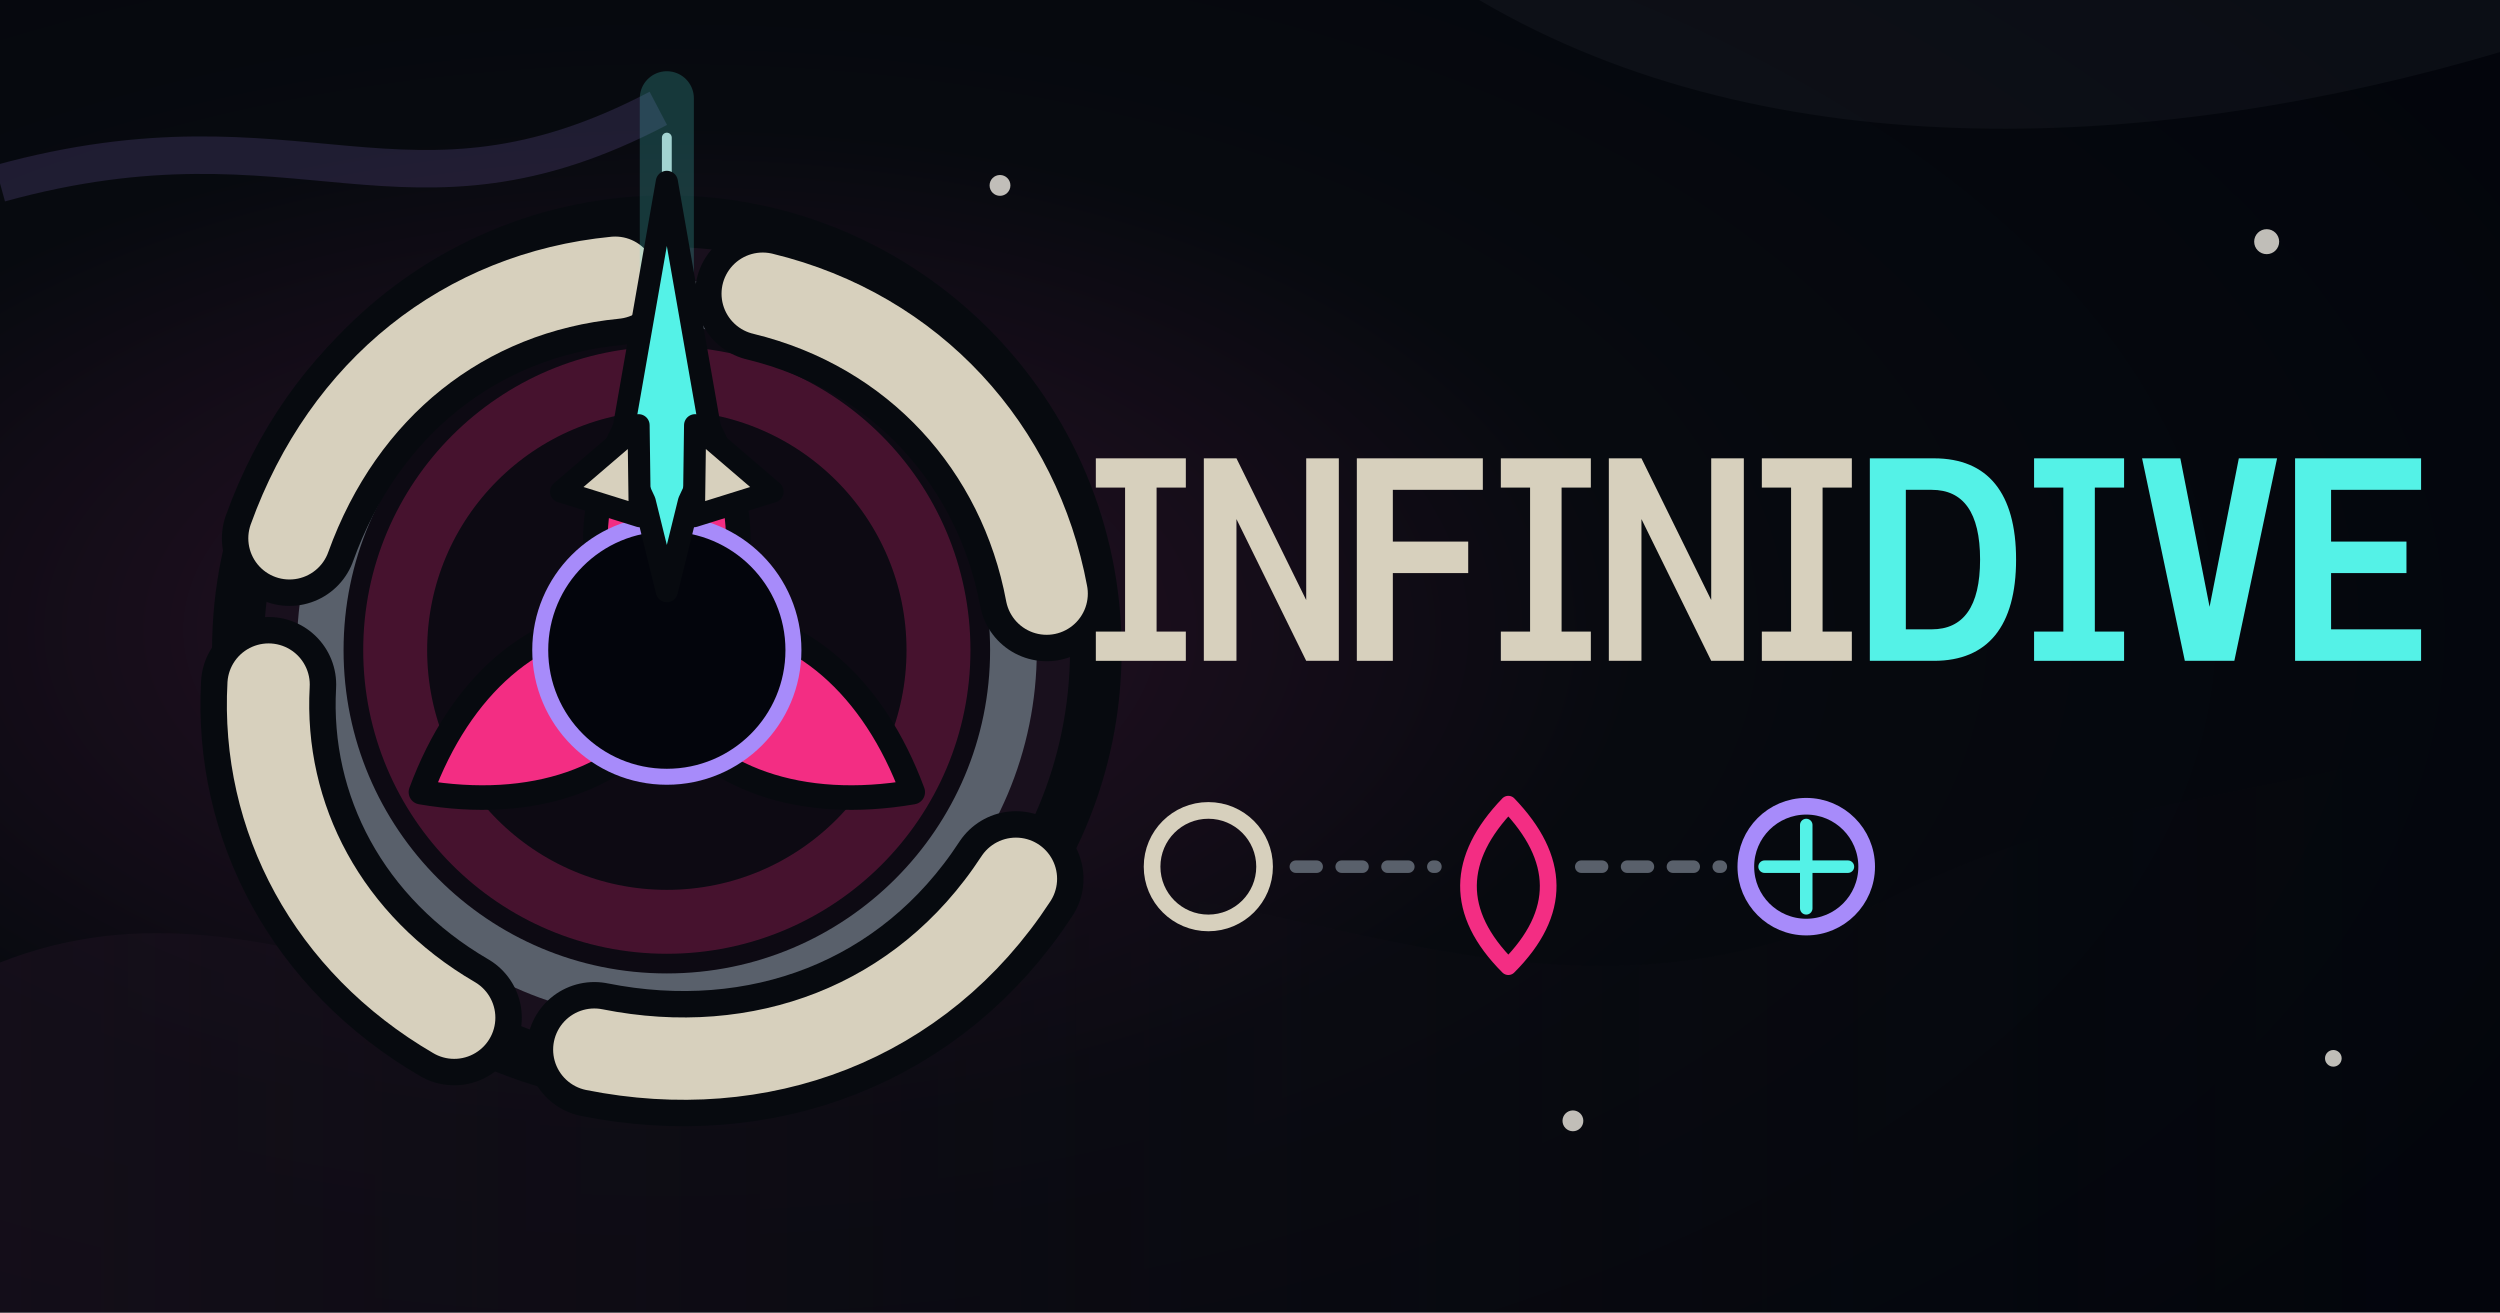
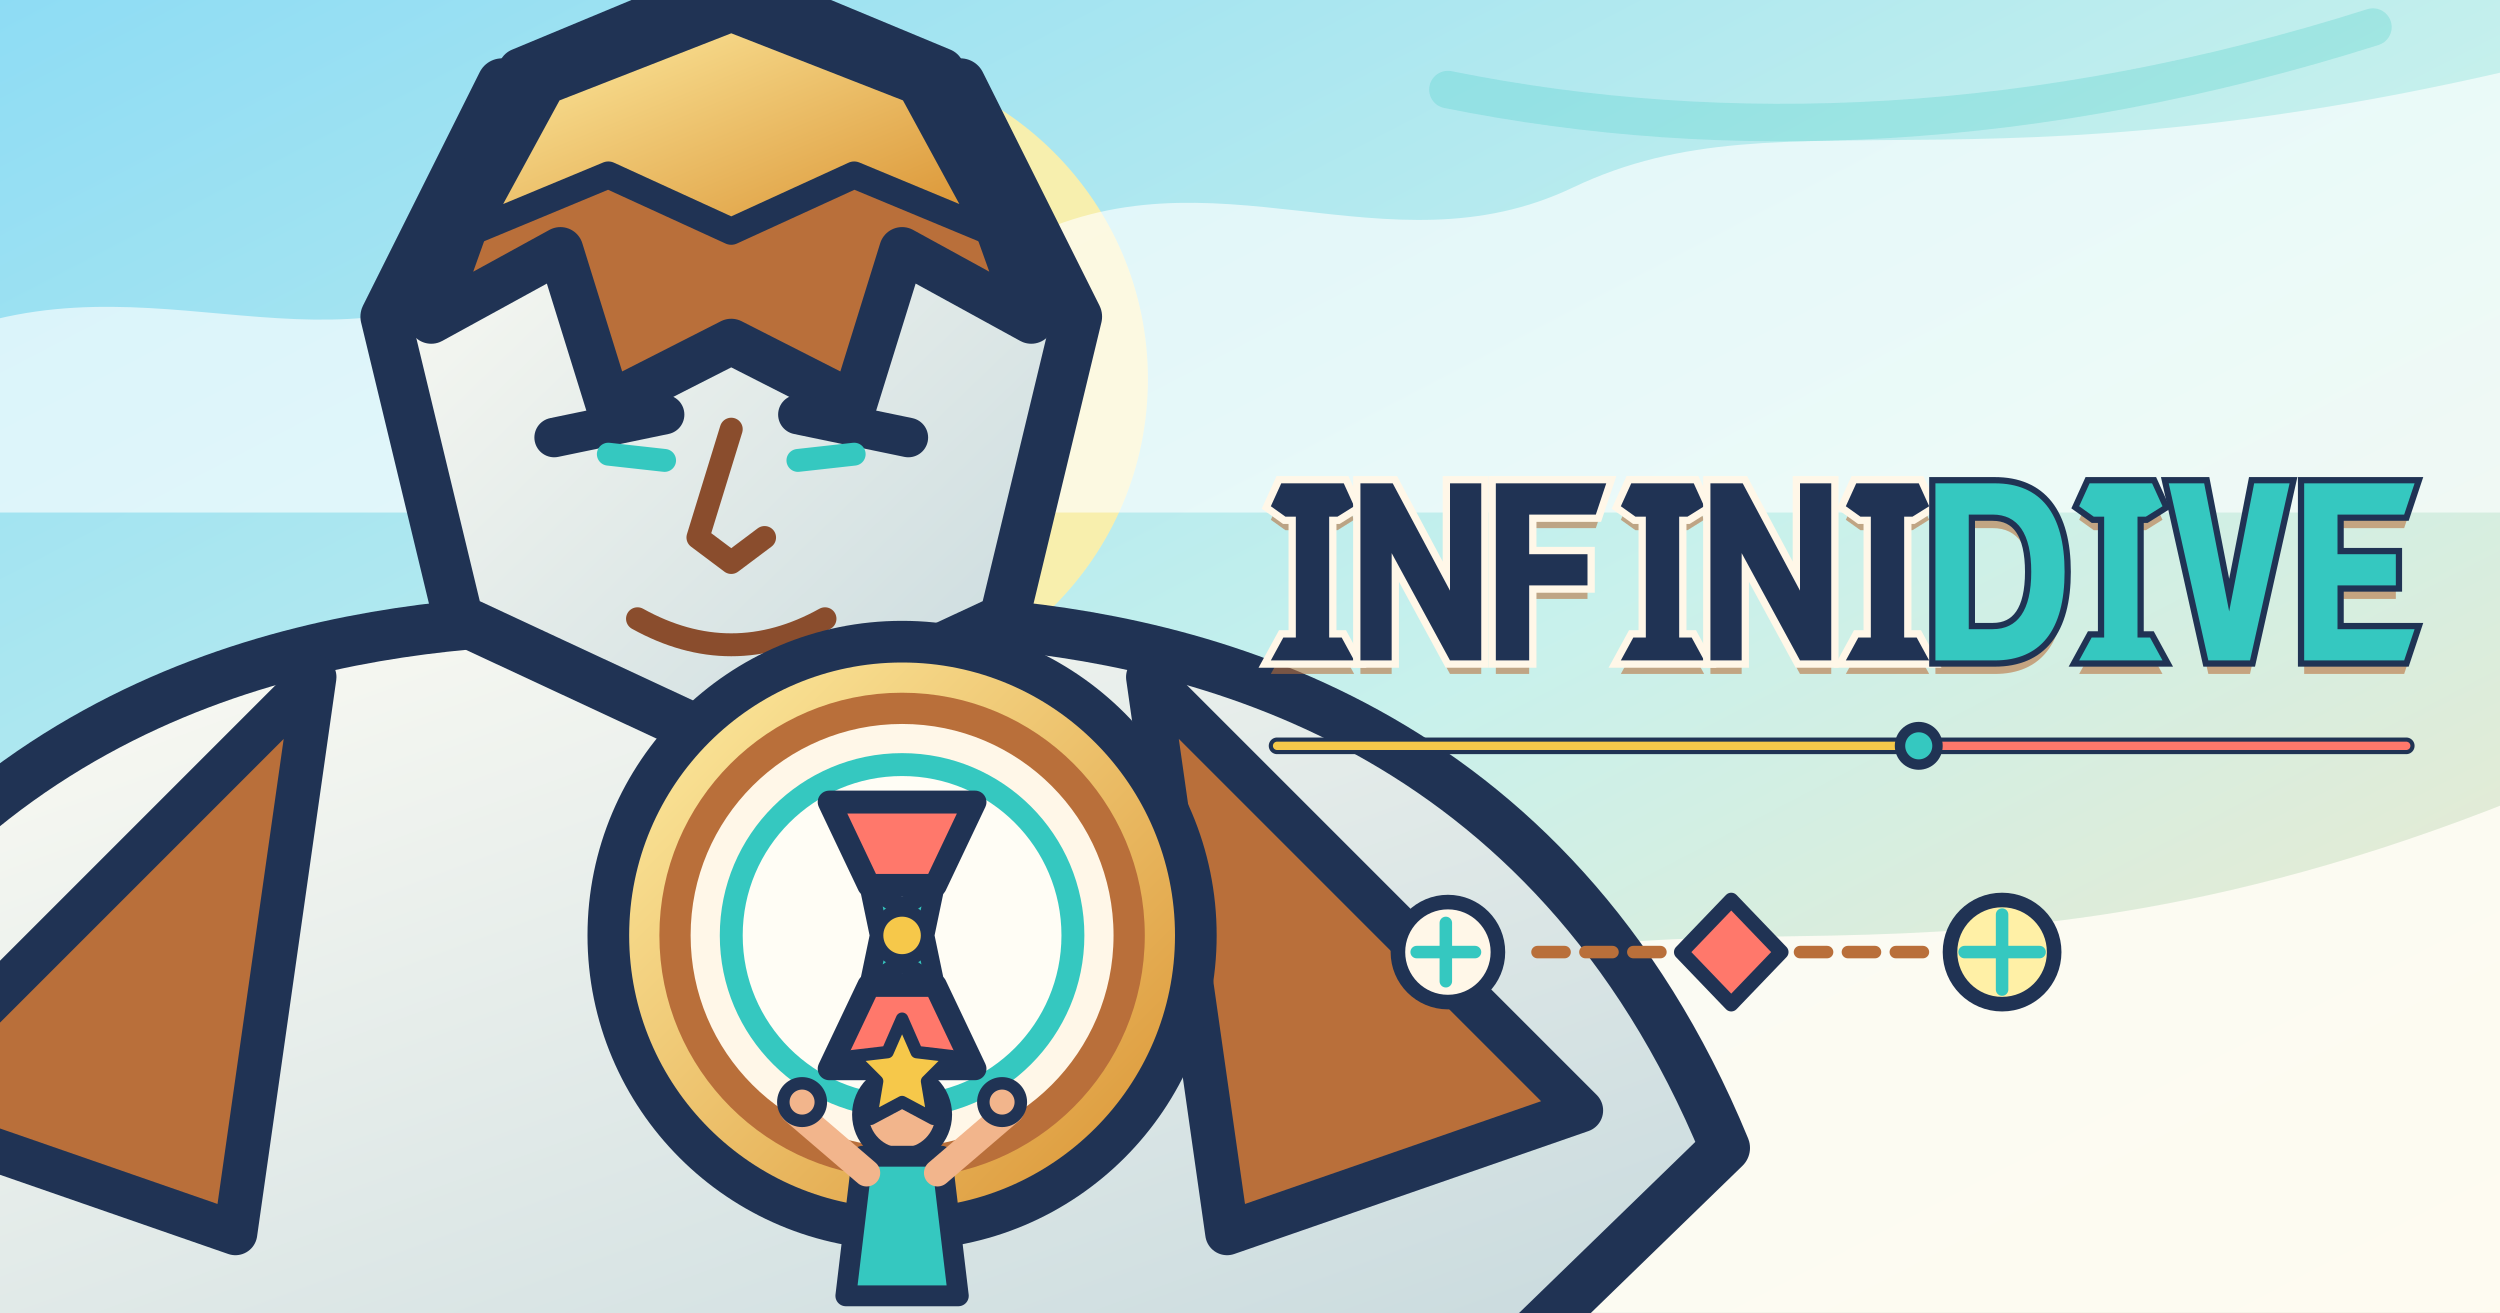
<svg xmlns="http://www.w3.org/2000/svg" xmlns:xlink="http://www.w3.org/1999/xlink" width="1200" height="630" viewBox="0 0 1200 630" role="img" aria-labelledby="title desc">
  <defs>
-     <radialGradient id="space" cx="27%" cy="48%" r="84%">
-       <stop offset="0" stop-color="#2B1128" />
-       <stop offset="0.46" stop-color="#070A0F" />
-       <stop offset="1" stop-color="#03050C" />
-     </radialGradient>
-     <linearGradient id="lower" x1="0" y1="0" x2="1" y2="0">
-       <stop offset="0" stop-color="#19101D" stop-opacity="0.72" />
-       <stop offset="1" stop-color="#070A0F" stop-opacity="0" />
+     <linearGradient id="sky" x1="0" y1="0" x2="1" y2="1">
+       <stop offset="0" stop-color="#8EDCF4" />
+       <stop offset="0.55" stop-color="#C8F1EC" />
+       <stop offset="1" stop-color="#F5E7C6" />
    </linearGradient>
-     <path id="glyph-i" d="M0 0 H80 V26 H54 V154 H80 V180 H0 V154 H26 V26 H0 Z" />
-     <path id="glyph-n" d="M0 180 V0 H29 L91 126 V0 H120 V180 H91 L29 54 V180 Z" />
-     <path id="glyph-f" d="M0 180 V0 H112 V28 H32 V74 H99 V102 H32 V180 Z" />
-     <path id="glyph-d" fill-rule="evenodd" d="M0 0 H57 C105 0 130 31 130 90 C130 149 105 180 57 180 H0 Z M32 28 V152 H55 C83 152 98 132 98 90 C98 48 83 28 55 28 Z" />
-     <path id="glyph-v" d="M0 0 H34 L60 132 L86 0 H120 L82 180 H38 Z" />
-     <path id="glyph-e" d="M0 0 H112 V28 H32 V74 H99 V102 H32 V152 H112 V180 H0 Z" />
+     <linearGradient id="marble" x1="0" y1="0" x2="1" y2="1">
+       <stop offset="0" stop-color="#FFFDF5" />
+       <stop offset="1" stop-color="#C7D9DD" />
+     </linearGradient>
+     <linearGradient id="gold" x1="0" y1="0" x2="1" y2="1">
+       <stop offset="0" stop-color="#FFF0A6" />
+       <stop offset="1" stop-color="#D9902F" />
+     </linearGradient>
+     <path id="glyph-i" d="M10 0 H70 L80 22 L64 32 H56 V148 H68 L80 170 H0 L12 148 H24 V32 H14 L0 22 Z" />
+     <path id="glyph-n" d="M0 170 V0 H31 L86 103 V0 H116 V170 H86 L30 67 V170 Z" />
+     <path id="glyph-f" d="M0 170 V0 H106 L96 30 H32 V68 H88 V98 H32 V170 Z" />
+     <path id="glyph-d" fill-rule="evenodd" d="M0 0 H57 C101 0 124 29 124 85 C124 141 101 170 57 170 H0 Z M32 30 V140 H55 C79 140 92 122 92 85 C92 48 79 30 55 30 Z" />
+     <path id="glyph-v" d="M0 0 H34 L58 123 L82 0 H116 L78 170 H38 Z" />
+     <path id="glyph-e" d="M0 0 H106 L96 30 H32 V68 H88 V98 H32 V140 H106 L96 170 H0 Z" />
  </defs>
-   <rect width="1200" height="630" fill="url(#space)" />
-   <path d="M0 462 C137 408 246 532 386 455 C559 360 706 532 909 430 C1012 378 1110 383 1200 346 V630 H0 Z" fill="url(#lower)" />
-   <path d="M710 0 C851 83 1038 73 1200 25 V0 Z" fill="#59606B" fill-opacity="0.1" />
-   <path d="M0 88 C145 48 194 116 316 52" fill="none" stroke="#A78BFA" stroke-opacity="0.15" stroke-width="18" />
-   <g transform="translate(18 10) scale(0.59)">
-     <circle cx="512" cy="512" r="349" fill="#19101D" stroke="#070A0F" stroke-width="42" />
-     <circle cx="512" cy="512" r="282" fill="#0D0A13" stroke="#59606B" stroke-width="38" />
-     <circle cx="512" cy="512" r="221" fill="none" stroke="#F32D83" stroke-opacity="0.25" stroke-width="52" />
-     <g fill="none" stroke-linecap="round" stroke-linejoin="round">
-       <g stroke="#070A0F" stroke-width="110">
-         <path d="M205 421 C249 299 347 221 470 209" />
-         <path d="M590 222 C714 252 799 348 821 466" />
-         <path d="M796 698 C719 816 588 864 453 837" />
-         <path d="M339 811 C236 751 182 648 188 540" />
-       </g>
-       <g stroke="#D7D0BD" stroke-width="67">
-         <path d="M205 421 C249 299 347 221 470 209" />
-         <path d="M590 222 C714 252 799 348 821 466" />
-         <path d="M796 698 C719 816 588 864 453 837" />
-         <path d="M339 811 C236 751 182 648 188 540" />
-       </g>
+   <rect width="1200" height="630" fill="url(#sky)" />
+   <circle cx="397" cy="182" r="154" fill="#FFF0A6" opacity="0.9" />
+   <path d="M-60 178 C47 111 136 181 227 139 C321 96 395 165 489 116 C582 68 665 133 755 90 C860 40 954 102 1260 20 V246 H-60 Z" fill="#FFFFFF" opacity="0.64" />
+   <path d="M-90 551 C46 445 160 533 281 484 C422 426 523 543 682 475 C824 414 959 505 1280 352 V630 H-90 Z" fill="#FFFDF5" opacity="0.9" />
+   <path d="M695 43 C829 70 978 64 1139 13" fill="none" stroke="#35C8C0" stroke-width="18" opacity="0.24" stroke-linecap="round" />
+   <g stroke="#203354" stroke-linecap="round" stroke-linejoin="round">
+     <path d="M-126 551 C-42 347 128 307 234 299 L468 299 C574 307 744 347 828 551 L726 650 H-24 Z" fill="url(#marble)" stroke-width="24" />
+     <path d="M-57 533 L151 325 L113 592 Z M759 533 L551 325 L589 592 Z" fill="#B96F3A" stroke-width="21" />
+     <path d="M241 40 L461 40 L517 152 L482 297 L351 358 L220 297 L185 152 Z" fill="url(#marble)" stroke-width="24" />
+     <path d="M207 154 L250 34 L351 -8 L452 34 L495 154 L433 120 L410 194 L351 164 L292 194 L269 120 Z" fill="#B96F3A" stroke-width="22" />
+     <path d="M227 111 L264 43 L351 9 L438 43 L475 111 L410 84 L351 111 L292 84 Z" fill="url(#gold)" stroke-width="13" />
+     <path d="M266 210 L319 199 M383 199 L436 210" fill="none" stroke-width="19" />
+     <path d="M292 218 L319 221 M383 221 L410 218" fill="none" stroke="#35C8C0" stroke-width="11" />
+     <path d="M351 206 L335 258 L351 270 L367 258" fill="none" stroke="#8A4D2D" stroke-width="11" />
+     <path d="M306 297 Q351 322 396 297" fill="none" stroke="#8A4D2D" stroke-width="11" />
+   </g>
+   <circle cx="433" cy="449" r="141" fill="url(#gold)" stroke="#203354" stroke-width="20" />
+   <circle cx="433" cy="449" r="109" fill="#FFF7E8" stroke="#B96F3A" stroke-width="15" />
+   <circle cx="433" cy="449" r="82" fill="#FFFDF5" stroke="#35C8C0" stroke-width="11" />
+   <path d="M398 385 H468 L449 425 H417 Z M417 473 H449 L468 513 H398 Z" fill="#FF786B" stroke="#203354" stroke-width="11" stroke-linejoin="round" />
+   <path d="M417 425 L433 436 L449 425 L444 449 L449 473 L433 462 L417 473 L422 449 Z" fill="#35C8C0" stroke="#203354" stroke-width="9" stroke-linejoin="round" />
+   <circle cx="433" cy="449" r="12" fill="#F6C84A" stroke="#203354" stroke-width="6" />
+   <g stroke="#203354" stroke-linecap="round" stroke-linejoin="round">
+     <circle cx="433" cy="535" r="20" fill="#F2B58C" stroke-width="8" />
+     <path d="M414 532 C416 510 450 509 452 533 C442 526 430 524 414 532 Z" fill="#FF786B" stroke-width="7" />
+     <path d="M414 555 H452 L460 622 H406 Z" fill="#35C8C0" stroke-width="10" />
+     <path d="M416 563 L381 533 M450 563 L485 533" fill="none" stroke="#F2B58C" stroke-width="13" />
+     <circle cx="385" cy="529" r="9" fill="#F2B58C" stroke-width="6" />
+     <circle cx="481" cy="529" r="9" fill="#F2B58C" stroke-width="6" />
+   </g>
+   <path d="M433 489 L440 505 L457 507 L445 519 L448 537 L433 529 L418 537 L421 519 L409 507 L426 505 Z" fill="#F6C84A" stroke="#203354" stroke-width="6" stroke-linejoin="round" />
+   <g transform="translate(610 232) scale(0.5)">
+     <g fill="#B96F3A" opacity="0.58" transform="translate(0 13)">
+       <use href="#glyph-i" xlink:href="#glyph-i" x="0" />
+       <use href="#glyph-n" xlink:href="#glyph-n" x="86" />
+       <use href="#glyph-f" xlink:href="#glyph-f" x="216" />
+       <use href="#glyph-i" xlink:href="#glyph-i" x="336" />
+       <use href="#glyph-n" xlink:href="#glyph-n" x="422" />
+       <use href="#glyph-i" xlink:href="#glyph-i" x="552" />
+       <use href="#glyph-d" xlink:href="#glyph-d" x="638" />
+       <use href="#glyph-i" xlink:href="#glyph-i" x="776" />
+       <use href="#glyph-v" xlink:href="#glyph-v" x="862" />
+       <use href="#glyph-e" xlink:href="#glyph-e" x="992" />
    </g>
-     <g fill="#F32D83" stroke="#070A0F" stroke-width="20" stroke-linejoin="round">
-       <path d="M512 281 C571 352 586 430 553 494 C541 517 527 535 512 554 C497 535 483 517 471 494 C438 430 453 352 512 281 Z" />
-       <path d="M512 281 C571 352 586 430 553 494 C541 517 527 535 512 554 C497 535 483 517 471 494 C438 430 453 352 512 281 Z" transform="rotate(120 512 512)" />
-       <path d="M512 281 C571 352 586 430 553 494 C541 517 527 535 512 554 C497 535 483 517 471 494 C438 430 453 352 512 281 Z" transform="rotate(240 512 512)" />
+     <g fill="#203354" stroke="#FFF7E8" stroke-width="14" paint-order="stroke fill">
+       <use href="#glyph-i" xlink:href="#glyph-i" x="0" />
+       <use href="#glyph-n" xlink:href="#glyph-n" x="86" />
+       <use href="#glyph-f" xlink:href="#glyph-f" x="216" />
+       <use href="#glyph-i" xlink:href="#glyph-i" x="336" />
+       <use href="#glyph-n" xlink:href="#glyph-n" x="422" />
+       <use href="#glyph-i" xlink:href="#glyph-i" x="552" />
    </g>
-     <circle cx="512" cy="512" r="103" fill="#03050C" stroke="#A78BFA" stroke-width="13" />
-     <path d="M512 63 V327" fill="none" stroke="#54F2E7" stroke-opacity="0.2" stroke-width="44" stroke-linecap="round" />
-     <path d="M512 95 V332" fill="none" stroke="#C9FFFB" stroke-opacity="0.78" stroke-width="8" stroke-linecap="round" />
-     <g stroke="#070A0F" stroke-width="18" stroke-linejoin="round">
-       <path d="M512 131 L550 348 L530 391 L512 464 L494 391 L474 348 Z" fill="#54F2E7" />
-       <path d="M489 329 L426 383 L490 403 Z" fill="#D7D0BD" />
-       <path d="M535 329 L598 383 L534 403 Z" fill="#D7D0BD" />
+     <g fill="#35C8C0" stroke="#203354" stroke-width="12" paint-order="stroke fill">
+       <use href="#glyph-d" xlink:href="#glyph-d" x="638" />
+       <use href="#glyph-i" xlink:href="#glyph-i" x="776" />
+       <use href="#glyph-v" xlink:href="#glyph-v" x="862" />
+       <use href="#glyph-e" xlink:href="#glyph-e" x="992" />
    </g>
  </g>
-   <g transform="translate(526 220) scale(0.54)">
-     <g fill="#D7D0BD">
-       <use href="#glyph-i" xlink:href="#glyph-i" x="0" />
-       <use href="#glyph-n" xlink:href="#glyph-n" x="96" />
-       <use href="#glyph-f" xlink:href="#glyph-f" x="232" />
-       <use href="#glyph-i" xlink:href="#glyph-i" x="360" />
-       <use href="#glyph-n" xlink:href="#glyph-n" x="456" />
-       <use href="#glyph-i" xlink:href="#glyph-i" x="592" />
-     </g>
-     <g fill="#54F2E7">
-       <use href="#glyph-d" xlink:href="#glyph-d" x="688" />
-       <use href="#glyph-i" xlink:href="#glyph-i" x="834" />
-       <use href="#glyph-v" xlink:href="#glyph-v" x="930" />
-       <use href="#glyph-e" xlink:href="#glyph-e" x="1066" />
-     </g>
-   </g>
-   <g transform="translate(550 382)" fill="none" stroke-linecap="round" stroke-linejoin="round">
-     <circle cx="30" cy="34" r="27" stroke="#D7D0BD" stroke-width="8" />
-     <path d="M72 34 H139" stroke="#59606B" stroke-width="6" stroke-dasharray="10 12" />
-     <path d="M174 4 C199 30 200 56 174 82 C148 56 149 30 174 4 Z" stroke="#F32D83" stroke-width="8" />
-     <path d="M209 34 H276" stroke="#59606B" stroke-width="6" stroke-dasharray="10 12" />
-     <circle cx="317" cy="34" r="29" stroke="#A78BFA" stroke-width="8" />
-     <path d="M317 14 V54 M297 34 H337" stroke="#54F2E7" stroke-width="6" />
-   </g>
-   <g fill="#F4F1E8" fill-opacity="0.78">
-     <circle cx="480" cy="89" r="5" />
-     <circle cx="1088" cy="116" r="6" />
-     <circle cx="1120" cy="508" r="4" />
-     <circle cx="755" cy="538" r="5" />
+   <path d="M613 358 H1155" fill="none" stroke="#203354" stroke-width="8" stroke-linecap="round" />
+   <path d="M613 358 H921" fill="none" stroke="#F6C84A" stroke-width="4" stroke-linecap="round" />
+   <path d="M921 358 H1155" fill="none" stroke="#FF786B" stroke-width="4" stroke-linecap="round" />
+   <circle cx="921" cy="358" r="9" fill="#35C8C0" stroke="#203354" stroke-width="5" />
+   <g transform="translate(665 426)" fill="none" stroke-linecap="round" stroke-linejoin="round">
+     <circle cx="30" cy="31" r="24" fill="#FFF7E8" stroke="#203354" stroke-width="7" />
+     <path d="M29 17 V45 M15 31 H43" stroke="#35C8C0" stroke-width="6" />
+     <path d="M73 31 H133" stroke="#B96F3A" stroke-width="6" stroke-dasharray="13 10" />
+     <path d="M166 6 L190 31 L166 56 L142 31 Z" fill="#FF786B" stroke="#203354" stroke-width="7" />
+     <path d="M199 31 H259" stroke="#B96F3A" stroke-width="6" stroke-dasharray="13 10" />
+     <circle cx="296" cy="31" r="25" fill="#FFF0A6" stroke="#203354" stroke-width="7" />
+     <path d="M296 13 V49 M278 31 H314" stroke="#35C8C0" stroke-width="6" />
  </g>
</svg>
